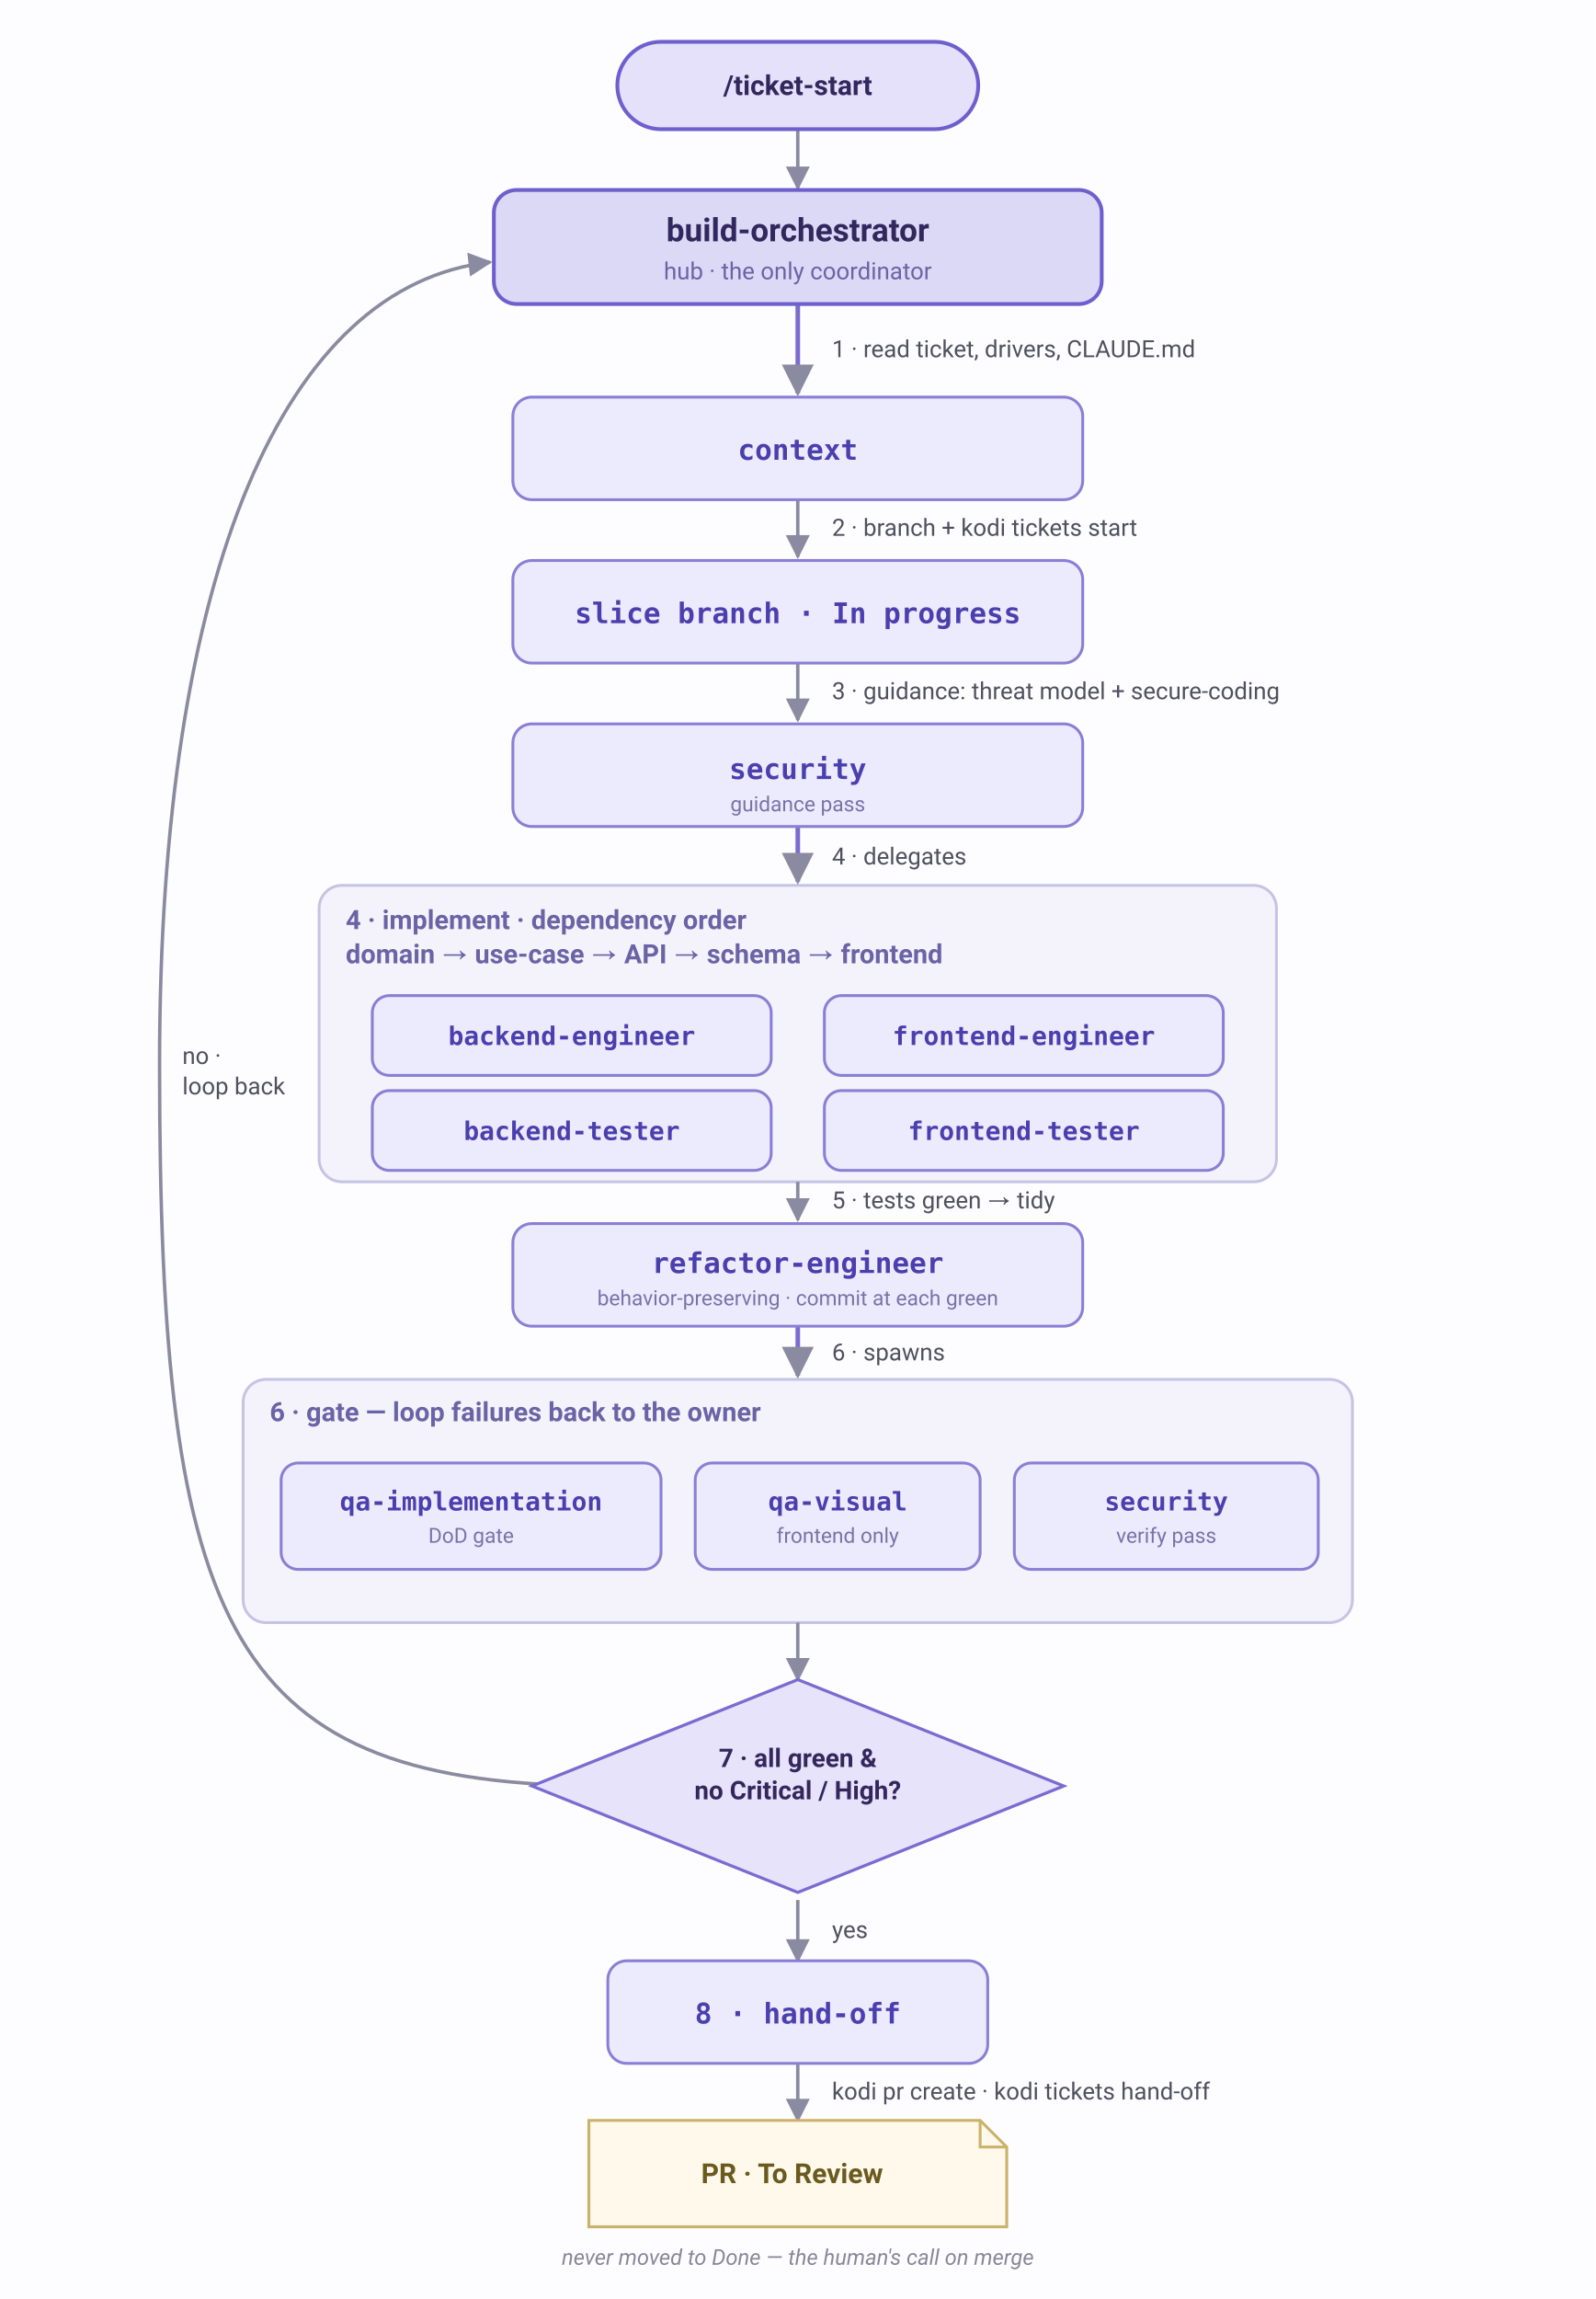
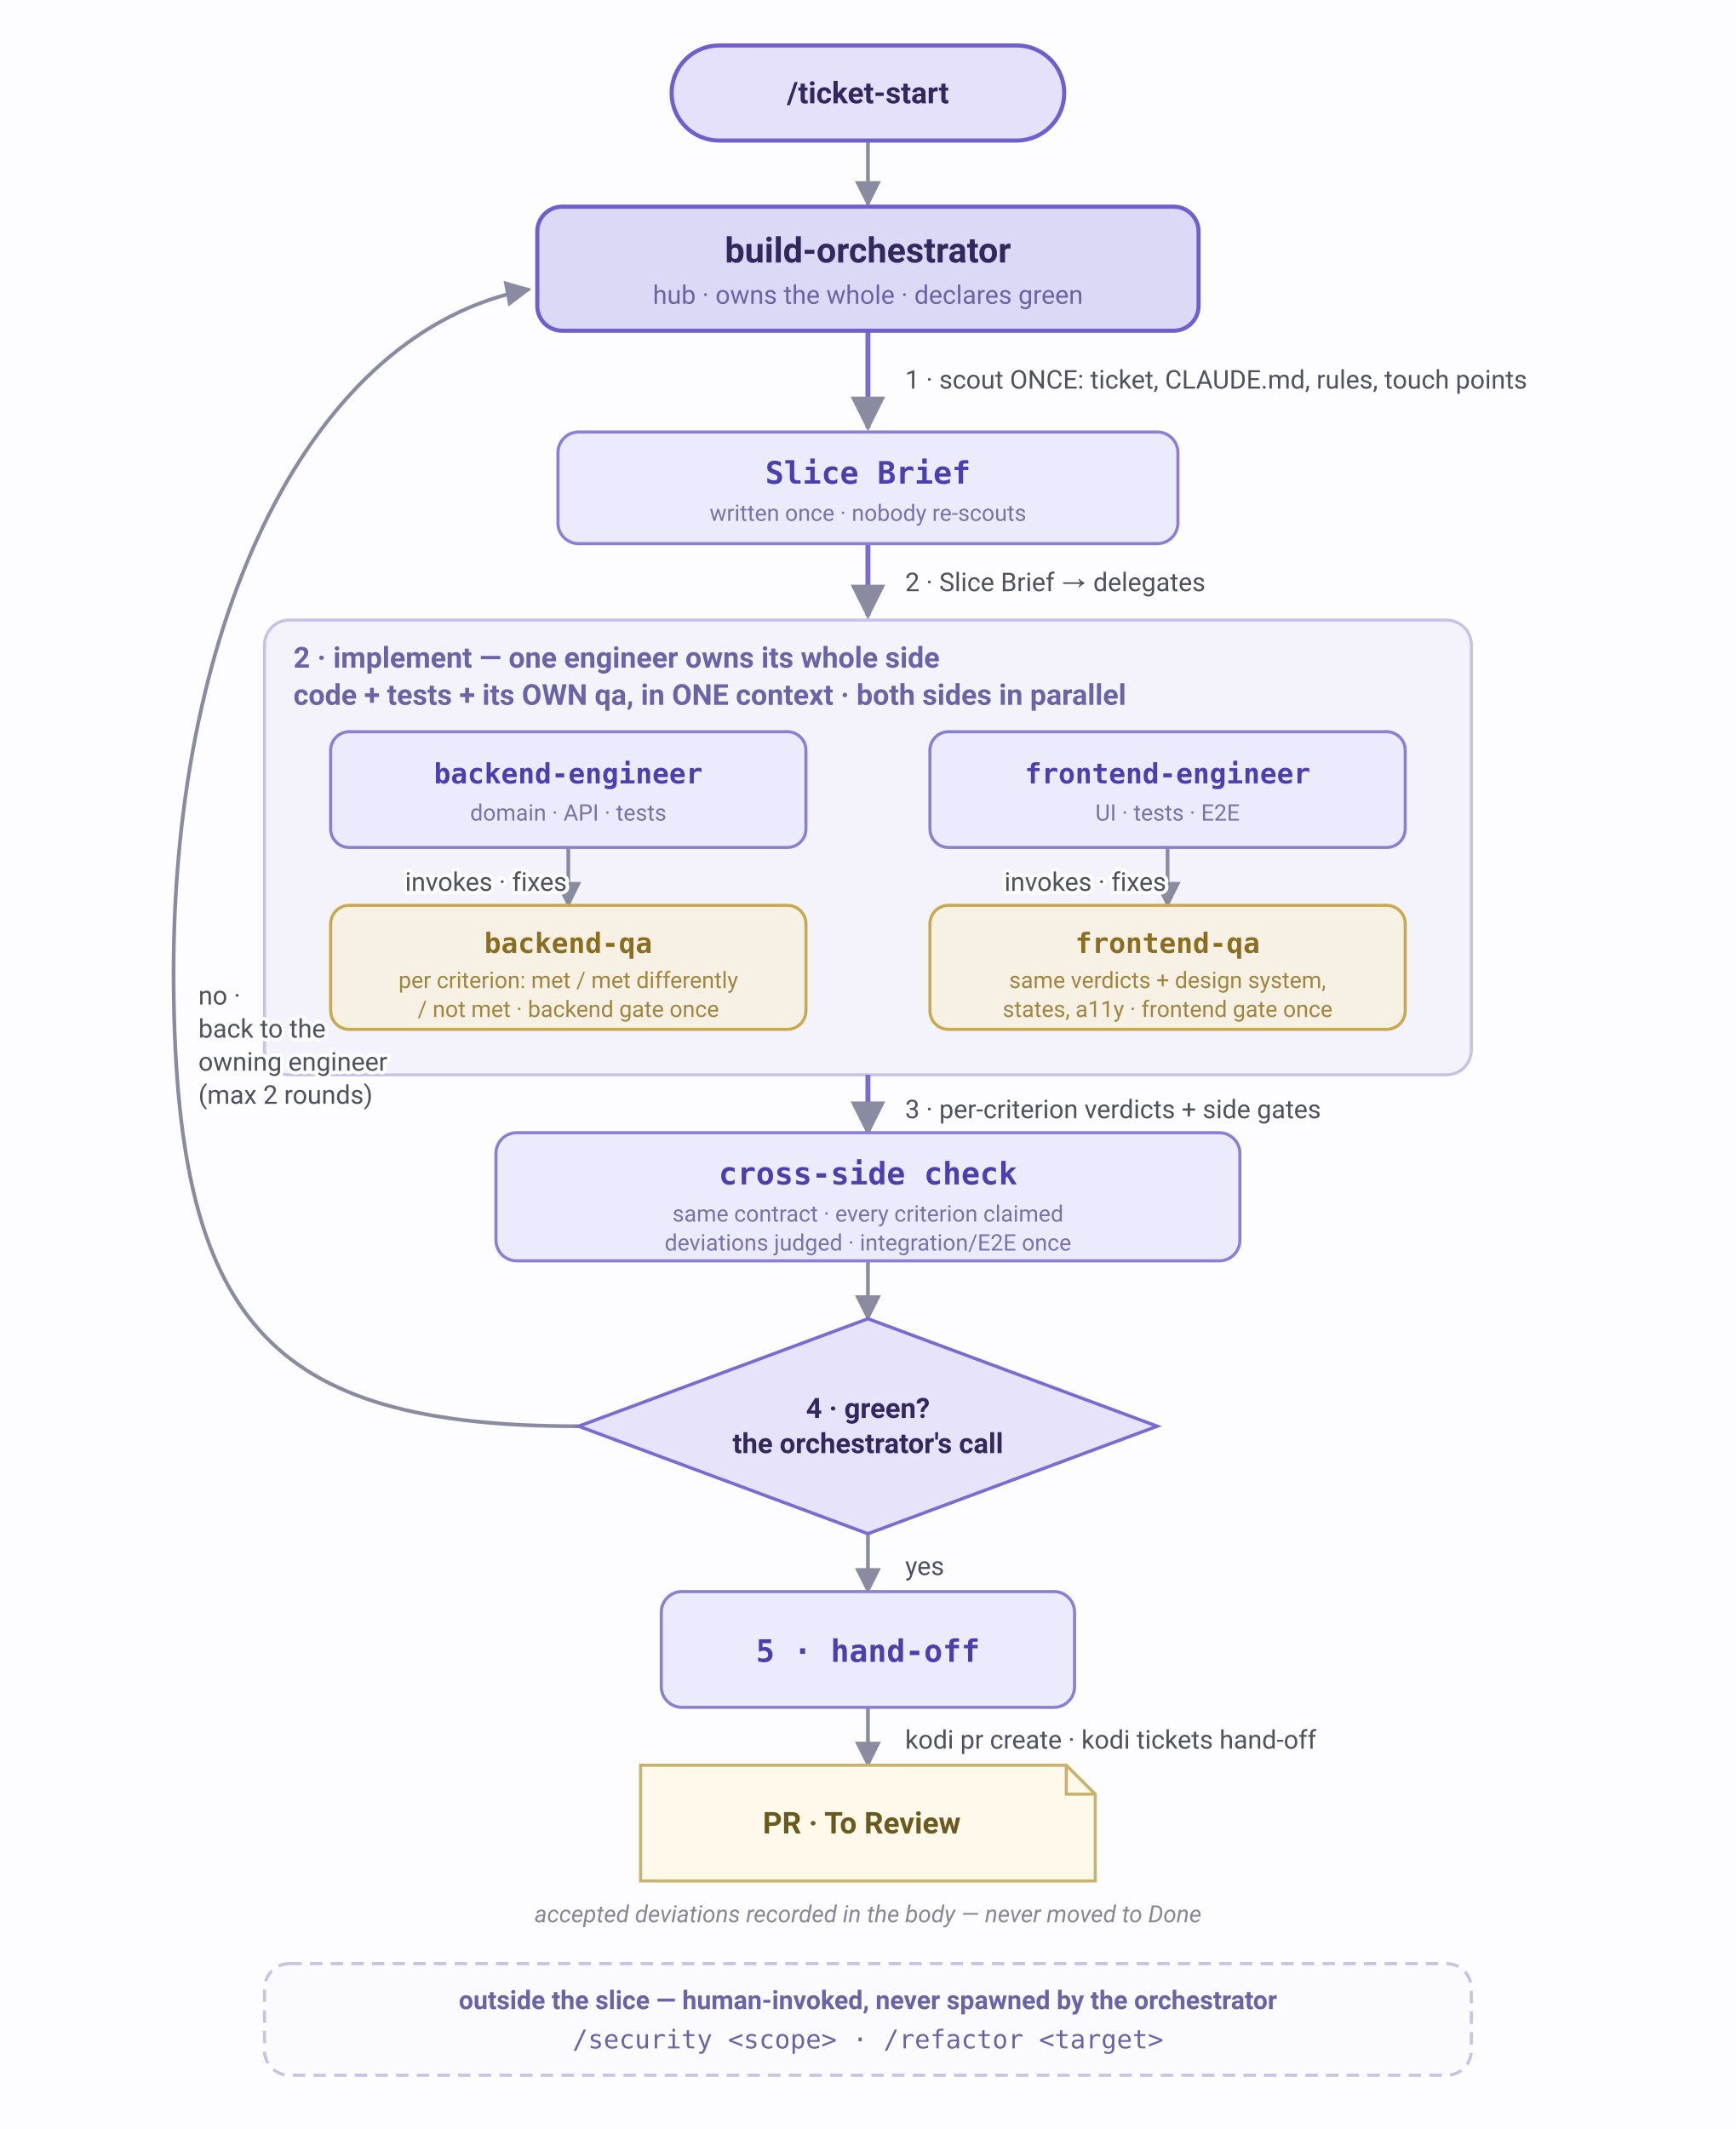
- <svg xmlns="http://www.w3.org/2000/svg" viewBox="0 0 840 1210" font-family="ui-sans-serif, -apple-system, 'Segoe UI', Roboto, Helvetica, Arial, sans-serif">
+ <svg xmlns="http://www.w3.org/2000/svg" viewBox="0 0 840 1030" font-family="ui-sans-serif, -apple-system, 'Segoe UI', Roboto, Helvetica, Arial, sans-serif">
  <defs>
    <marker id="arw" viewBox="0 0 10 10" refX="9" refY="5" markerWidth="7" markerHeight="7" orient="auto-start-reverse">
      <path d="M0,0 L10,5 L0,10 z" fill="#8a8aa0" />
    </marker>
    <style>
      .bg{fill:#fdfdff;}
      .sub{fill:#f4f3fb;stroke:#c7c3e4;stroke-width:1.5;}
      .subt{fill:#6b63a6;font-size:14px;font-weight:700;}
      .agent{fill:#eceafd;stroke:#8a7fd4;stroke-width:1.5;}
+       .qa{fill:#f6f1e4;stroke:#c9a94e;stroke-width:1.5;}
+       .qan{fill:#8a6d1e;font-weight:600;text-anchor:middle;font-family:ui-monospace,Menlo,Consolas,monospace;}
+       .qat{fill:#a08540;font-size:11px;text-anchor:middle;}
      .hub{fill:#dcd9f7;stroke:#6f5fce;stroke-width:2;}
      .hubt{fill:#33285d;font-size:17px;font-weight:700;text-anchor:middle;}
      .hubs{fill:#6b63a6;font-size:12.5px;text-anchor:middle;}
      .name{fill:#4b3fae;font-weight:600;text-anchor:middle;font-family:ui-monospace,Menlo,Consolas,monospace;}
      .tag{fill:#7a72a8;font-size:11px;text-anchor:middle;}
      .term{fill:#e5e1fb;stroke:#6f5fce;stroke-width:2;}
      .termt{fill:#33285d;font-size:14.5px;font-weight:700;text-anchor:middle;}
      .dec{fill:#e7e3fb;stroke:#7a6bd0;stroke-width:1.6;}
      .dect{fill:#33285d;font-size:13.5px;font-weight:600;text-anchor:middle;}
      .doct{fill:#6b5a1e;font-size:14.5px;font-weight:700;text-anchor:middle;}
      .edge{stroke:#8a8aa0;stroke-width:1.8;fill:none;}
      .edgeb{stroke:#7a6bd0;stroke-width:2.4;fill:none;}
      .elbl{fill:#50505f;font-size:12.5px;text-anchor:start;paint-order:stroke;stroke:#fdfdff;stroke-width:3.5px;stroke-linejoin:round;}
      .note{fill:#8a8698;font-size:11.5px;font-style:italic;text-anchor:middle;}
+       .aside{fill:#fbfaff;stroke:#c7c3e4;stroke-width:1.5;stroke-dasharray:6 4;}
+       .asidet{fill:#6b63a6;font-size:12.5px;text-anchor:middle;}
    </style>
  </defs>
-   <rect class="bg" x="0" y="0" width="840" height="1210" />
-   <rect class="sub" x="168" y="466" width="504" height="156" rx="12" />
-   <text class="subt" x="182" y="489">4 · implement · dependency order</text>
-   <text class="subt" x="182" y="507" font-size="12.5" font-weight="400" fill="#7a72a8">domain → use-case → API → schema → frontend</text>
-   <rect class="sub" x="128" y="726" width="584" height="128" rx="12" />
-   <text class="subt" x="142" y="748">6 · gate — loop failures back to the owner</text>
+   <rect class="bg" x="0" y="0" width="840" height="1030" />
+   <rect class="sub" x="128" y="300" width="584" height="220" rx="12" />
+   <text class="subt" x="142" y="323">2 · implement — one engineer owns its whole side</text>
+   <text class="subt" x="142" y="341" font-size="12.5" font-weight="400" fill="#7a72a8">code + tests + its OWN qa, in ONE context · both sides in parallel</text>
  <line class="edge" x1="420" y1="68" x2="420" y2="99" marker-end="url(#arw)" />
  <line class="edgeb" x1="420" y1="160" x2="420" y2="207" marker-end="url(#arw)" />
-   <text class="elbl" x="438" y="188">1 · read ticket, drivers, CLAUDE.md</text>
-   <line class="edge" x1="420" y1="263" x2="420" y2="293" marker-end="url(#arw)" />
-   <text class="elbl" x="438" y="282">2 · branch + kodi tickets start</text>
-   <line class="edge" x1="420" y1="349" x2="420" y2="379" marker-end="url(#arw)" />
-   <text class="elbl" x="438" y="368">3 · guidance: threat model + secure-coding</text>
-   <line class="edgeb" x1="420" y1="435" x2="420" y2="464" marker-end="url(#arw)" />
-   <text class="elbl" x="438" y="455">4 · delegates</text>
-   <line class="edge" x1="420" y1="622" x2="420" y2="642" marker-end="url(#arw)" />
-   <text class="elbl" x="438" y="636">5 · tests green → tidy</text>
-   <line class="edgeb" x1="420" y1="698" x2="420" y2="724" marker-end="url(#arw)" />
-   <text class="elbl" x="438" y="716">6 · spawns</text>
-   <line class="edge" x1="420" y1="854" x2="420" y2="884" marker-end="url(#arw)" />
-   <line class="edge" x1="420" y1="1000" x2="420" y2="1032" marker-end="url(#arw)" />
-   <text class="elbl" x="438" y="1020">yes</text>
-   <line class="edge" x1="420" y1="1086" x2="420" y2="1116" marker-end="url(#arw)" />
-   <text class="elbl" x="438" y="1105">kodi pr create · kodi tickets hand-off</text>
-   <path class="edge" d="M320,940 C 120,940 84,860 84,560 C 84,300 150,150 258,138" marker-end="url(#arw)" />
-   <text class="elbl" x="96" y="560" text-anchor="middle">no ·</text>
-   <text class="elbl" x="96" y="576" text-anchor="middle">loop back</text>
+   <text class="elbl" x="438" y="188">1 · scout ONCE: ticket, CLAUDE.md, rules, touch points</text>
+   <line class="edgeb" x1="420" y1="263" x2="420" y2="298" marker-end="url(#arw)" />
+   <text class="elbl" x="438" y="286">2 · Slice Brief → delegates</text>
+   <line class="edgeb" x1="420" y1="520" x2="420" y2="548" marker-end="url(#arw)" />
+   <text class="elbl" x="438" y="541">3 · per-criterion verdicts + side gates</text>
+   <line class="edge" x1="420" y1="610" x2="420" y2="638" marker-end="url(#arw)" />
+   <line class="edge" x1="420" y1="742" x2="420" y2="770" marker-end="url(#arw)" />
+   <text class="elbl" x="438" y="762">yes</text>
+   <line class="edge" x1="420" y1="826" x2="420" y2="854" marker-end="url(#arw)" />
+   <text class="elbl" x="438" y="846">kodi pr create · kodi tickets hand-off</text>
+   <line class="edge" x1="275" y1="410" x2="275" y2="438" marker-end="url(#arw)" />
+   <text class="elbl" x="196" y="431" font-size="11">invokes · fixes</text>
+   <line class="edge" x1="565" y1="410" x2="565" y2="438" marker-end="url(#arw)" />
+   <text class="elbl" x="486" y="431" font-size="11">invokes · fixes</text>
+   <path class="edge" d="M280,690 C 130,690 84,640 84,470 C 84,300 150,160 256,140" marker-end="url(#arw)" />
+   <text class="elbl" x="96" y="486" text-anchor="middle">no ·</text>
+   <text class="elbl" x="96" y="502" text-anchor="middle">back to the</text>
+   <text class="elbl" x="96" y="518" text-anchor="middle">owning engineer</text>
+   <text class="elbl" x="96" y="534" text-anchor="middle">(max 2 rounds)</text>
  <rect class="term" x="325" y="22" width="190" height="46" rx="23" />
  <text class="termt" x="420" y="50">/ticket-start</text>
  <rect class="hub" x="260" y="100" width="320" height="60" rx="12" />
  <text class="hubt" x="420" y="127">build-orchestrator</text>
-   <text class="hubs" x="420" y="147">hub · the only coordinator</text>
+   <text class="hubs" x="420" y="147">hub · owns the whole · declares green</text>
  <rect class="agent" x="270" y="209" width="300" height="54" rx="10" />
-   <text class="name" x="420" y="242" font-size="15">context</text>
-   <rect class="agent" x="270" y="295" width="300" height="54" rx="10" />
-   <text class="name" x="420" y="328" font-size="15">slice branch · In progress</text>
-   <rect class="agent" x="270" y="381" width="300" height="54" rx="10" />
-   <text class="name" x="420" y="410" font-size="15">security</text>
-   <text class="tag" x="420" y="427">guidance pass</text>
-   <rect class="agent" x="196" y="524" width="210" height="42" rx="9" />
-   <text class="name" x="301" y="550" font-size="13.5">backend-engineer</text>
-   <rect class="agent" x="434" y="524" width="210" height="42" rx="9" />
-   <text class="name" x="539" y="550" font-size="13.5">frontend-engineer</text>
-   <rect class="agent" x="196" y="574" width="210" height="42" rx="9" />
-   <text class="name" x="301" y="600" font-size="13.5">backend-tester</text>
-   <rect class="agent" x="434" y="574" width="210" height="42" rx="9" />
-   <text class="name" x="539" y="600" font-size="13.5">frontend-tester</text>
-   <rect class="agent" x="270" y="644" width="300" height="54" rx="10" />
-   <text class="name" x="420" y="670" font-size="15">refactor-engineer</text>
-   <text class="tag" x="420" y="687">behavior-preserving · commit at each green</text>
-   <rect class="agent" x="148" y="770" width="200" height="56" rx="9" />
-   <text class="name" x="248" y="795" font-size="13.5">qa-implementation</text>
-   <text class="tag" x="248" y="812">DoD gate</text>
-   <rect class="agent" x="366" y="770" width="150" height="56" rx="9" />
-   <text class="name" x="441" y="795" font-size="13.5">qa-visual</text>
-   <text class="tag" x="441" y="812">frontend only</text>
-   <rect class="agent" x="534" y="770" width="160" height="56" rx="9" />
-   <text class="name" x="614" y="795" font-size="13.5">security</text>
-   <text class="tag" x="614" y="812">verify pass</text>
-   <polygon class="dec" points="420,884 560,940 420,996 280,940" />
-   <text class="dect" x="420" y="930">7 · all green &amp;</text>
-   <text class="dect" x="420" y="947">no Critical / High?</text>
-   <rect class="agent" x="320" y="1032" width="200" height="54" rx="10" />
-   <text class="name" x="420" y="1065" font-size="15">8 · hand-off</text>
-   <path fill="#fff9ec" stroke="#cbb26a" stroke-width="1.5" d="M310,1116 h206 l14,14 v42 h-220 z" />
-   <path fill="none" stroke="#cbb26a" stroke-width="1.5" d="M516,1116 v14 h14" />
-   <text class="doct" x="417" y="1149">PR · To Review</text>
-   <text class="note" x="420" y="1192">never moved to Done — the human's call on merge</text>
+   <text class="name" x="420" y="234" font-size="15">Slice Brief</text>
+   <text class="tag" x="420" y="252">written once · nobody re-scouts</text>
+   <rect class="agent" x="160" y="354" width="230" height="56" rx="9" />
+   <text class="name" x="275" y="379" font-size="13.5">backend-engineer</text>
+   <text class="tag" x="275" y="397">domain · API · tests</text>
+   <rect class="agent" x="450" y="354" width="230" height="56" rx="9" />
+   <text class="name" x="565" y="379" font-size="13.5">frontend-engineer</text>
+   <text class="tag" x="565" y="397">UI · tests · E2E</text>
+   <rect class="qa" x="160" y="438" width="230" height="60" rx="9" />
+   <text class="qan" x="275" y="461" font-size="13.5">backend-qa</text>
+   <text class="qat" x="275" y="478">per criterion: met / met differently</text>
+   <text class="qat" x="275" y="492">/ not met · backend gate once</text>
+   <rect class="qa" x="450" y="438" width="230" height="60" rx="9" />
+   <text class="qan" x="565" y="461" font-size="13.5">frontend-qa</text>
+   <text class="qat" x="565" y="478">same verdicts + design system,</text>
+   <text class="qat" x="565" y="492">states, a11y · frontend gate once</text>
+   <rect class="agent" x="240" y="548" width="360" height="62" rx="10" />
+   <text class="name" x="420" y="573" font-size="15">cross-side check</text>
+   <text class="tag" x="420" y="591">same contract · every criterion claimed</text>
+   <text class="tag" x="420" y="605">deviations judged · integration/E2E once</text>
+   <polygon class="dec" points="420,638 560,690 420,742 280,690" />
+   <text class="dect" x="420" y="686">4 · green?</text>
+   <text class="dect" x="420" y="703">the orchestrator's call</text>
+   <rect class="agent" x="320" y="770" width="200" height="56" rx="10" />
+   <text class="name" x="420" y="804" font-size="15">5 · hand-off</text>
+   <path fill="#fff9ec" stroke="#cbb26a" stroke-width="1.5" d="M310,854 h206 l14,14 v42 h-220 z" />
+   <path fill="none" stroke="#cbb26a" stroke-width="1.5" d="M516,854 v14 h14" />
+   <text class="doct" x="417" y="887">PR · To Review</text>
+   <text class="note" x="420" y="930">accepted deviations recorded in the body — never moved to Done</text>
+   <rect class="aside" x="128" y="950" width="584" height="54" rx="12" />
+   <text class="asidet" x="420" y="972" font-weight="700">outside the slice — human-invoked, never spawned by the orchestrator</text>
+   <text class="asidet" x="420" y="991" font-family="ui-monospace,Menlo,Consolas,monospace">/security &lt;scope&gt;   ·   /refactor &lt;target&gt;</text>
</svg>
